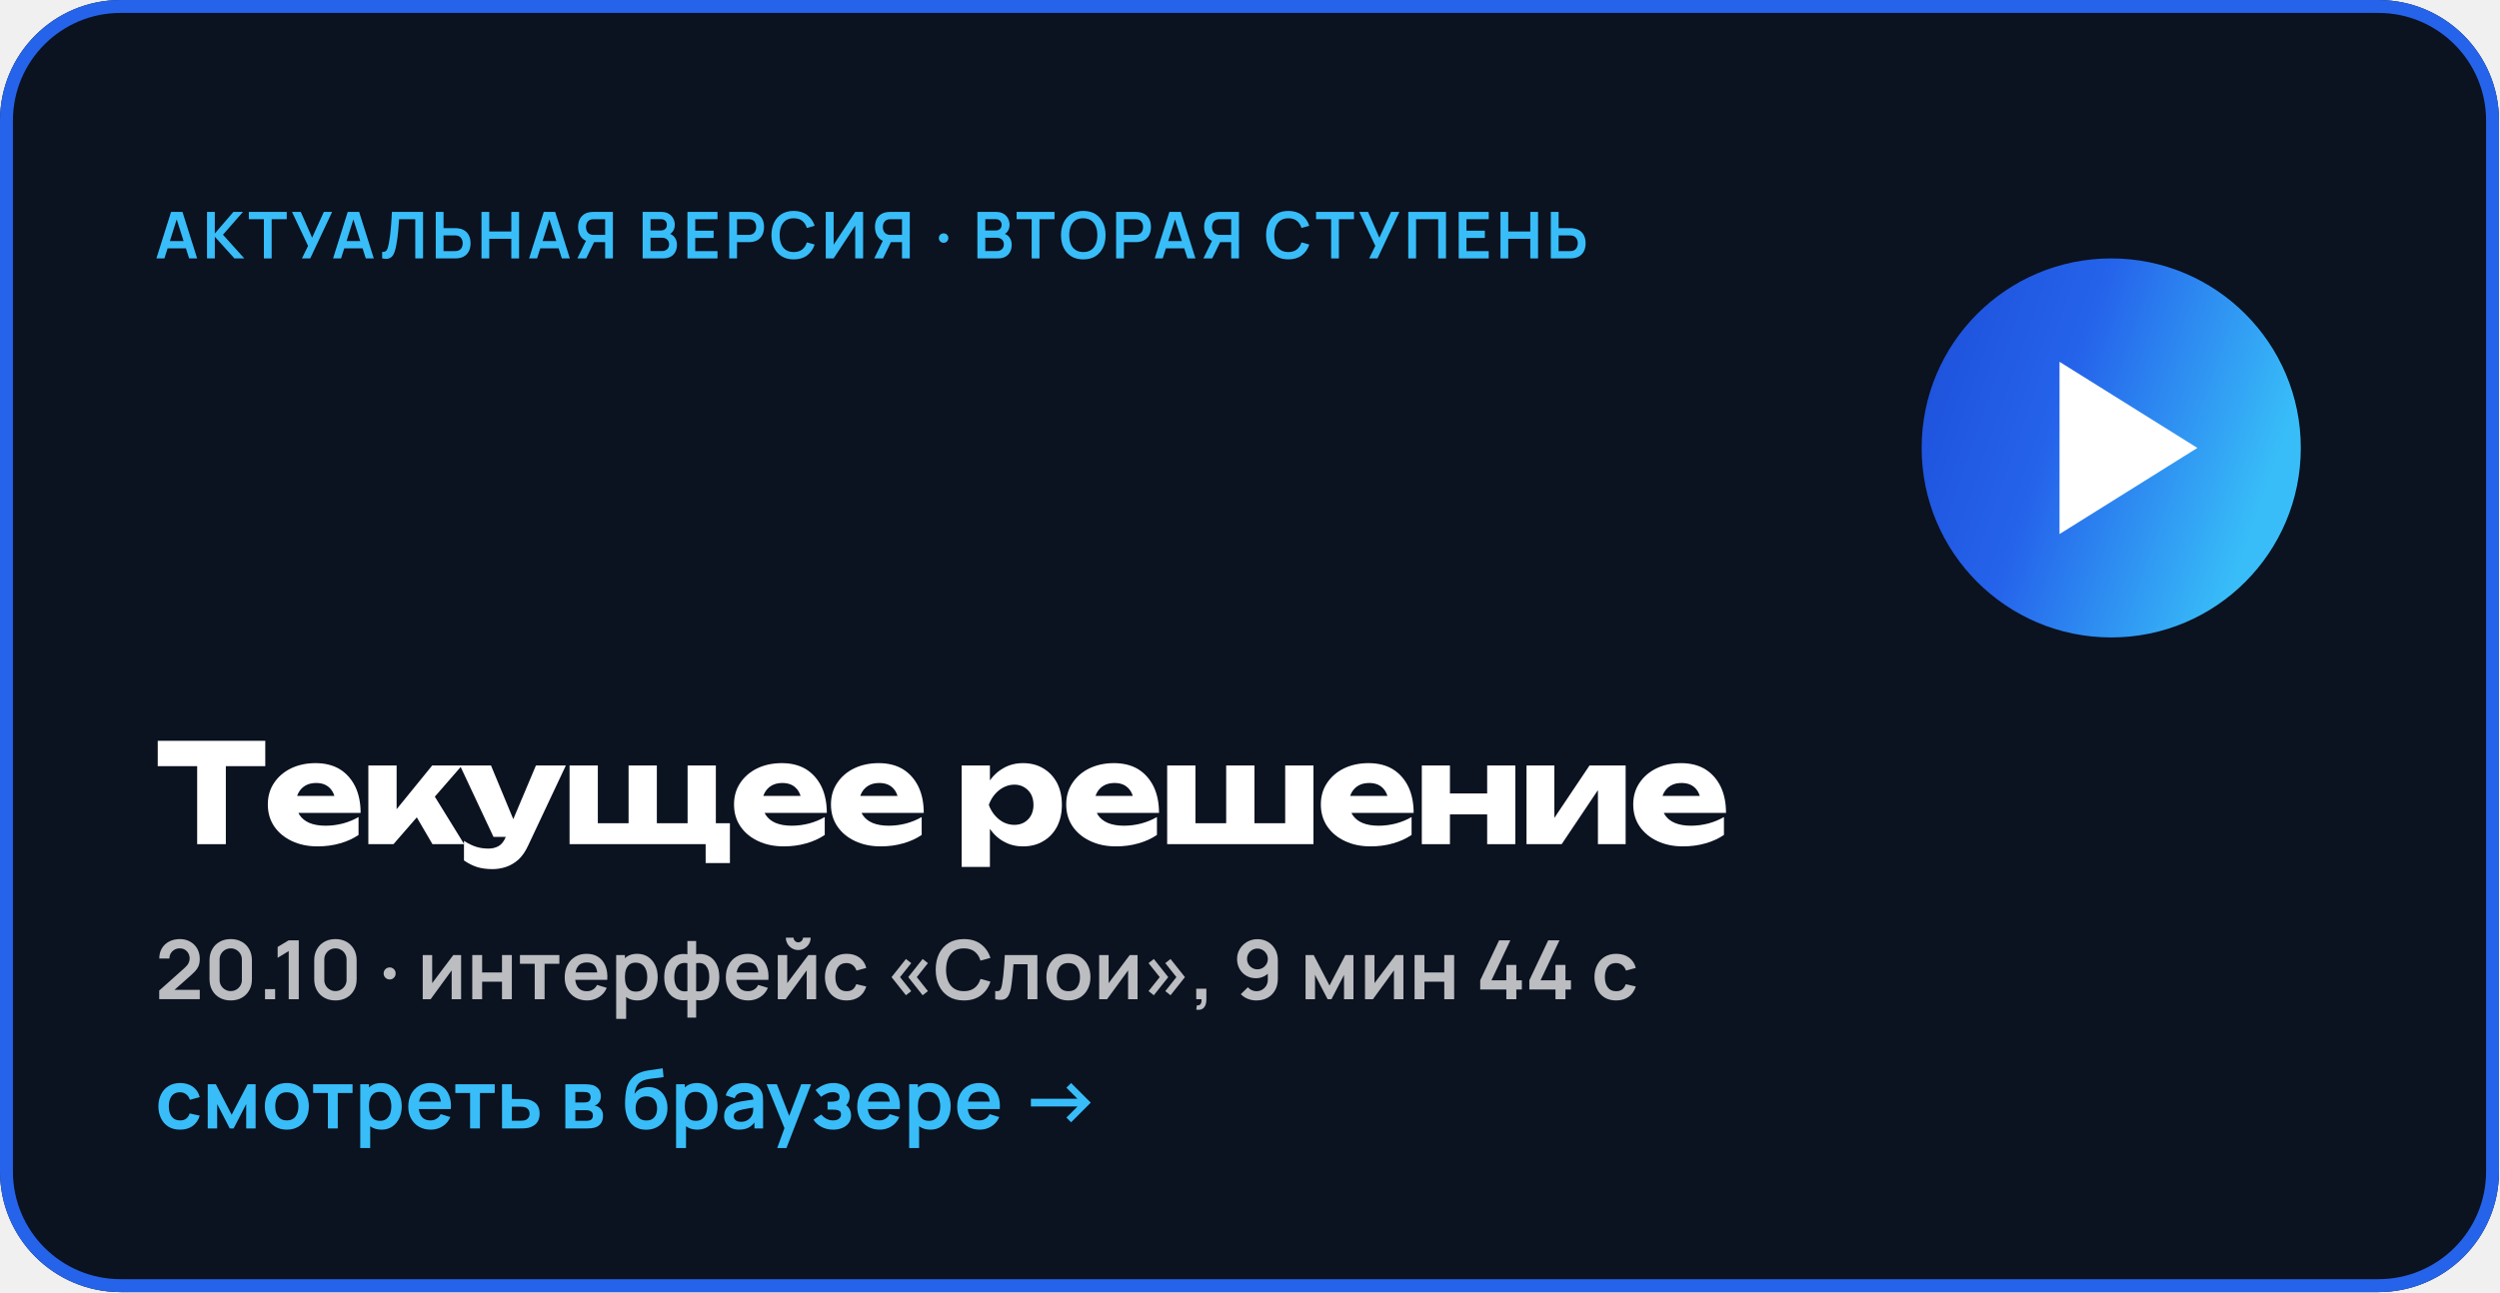
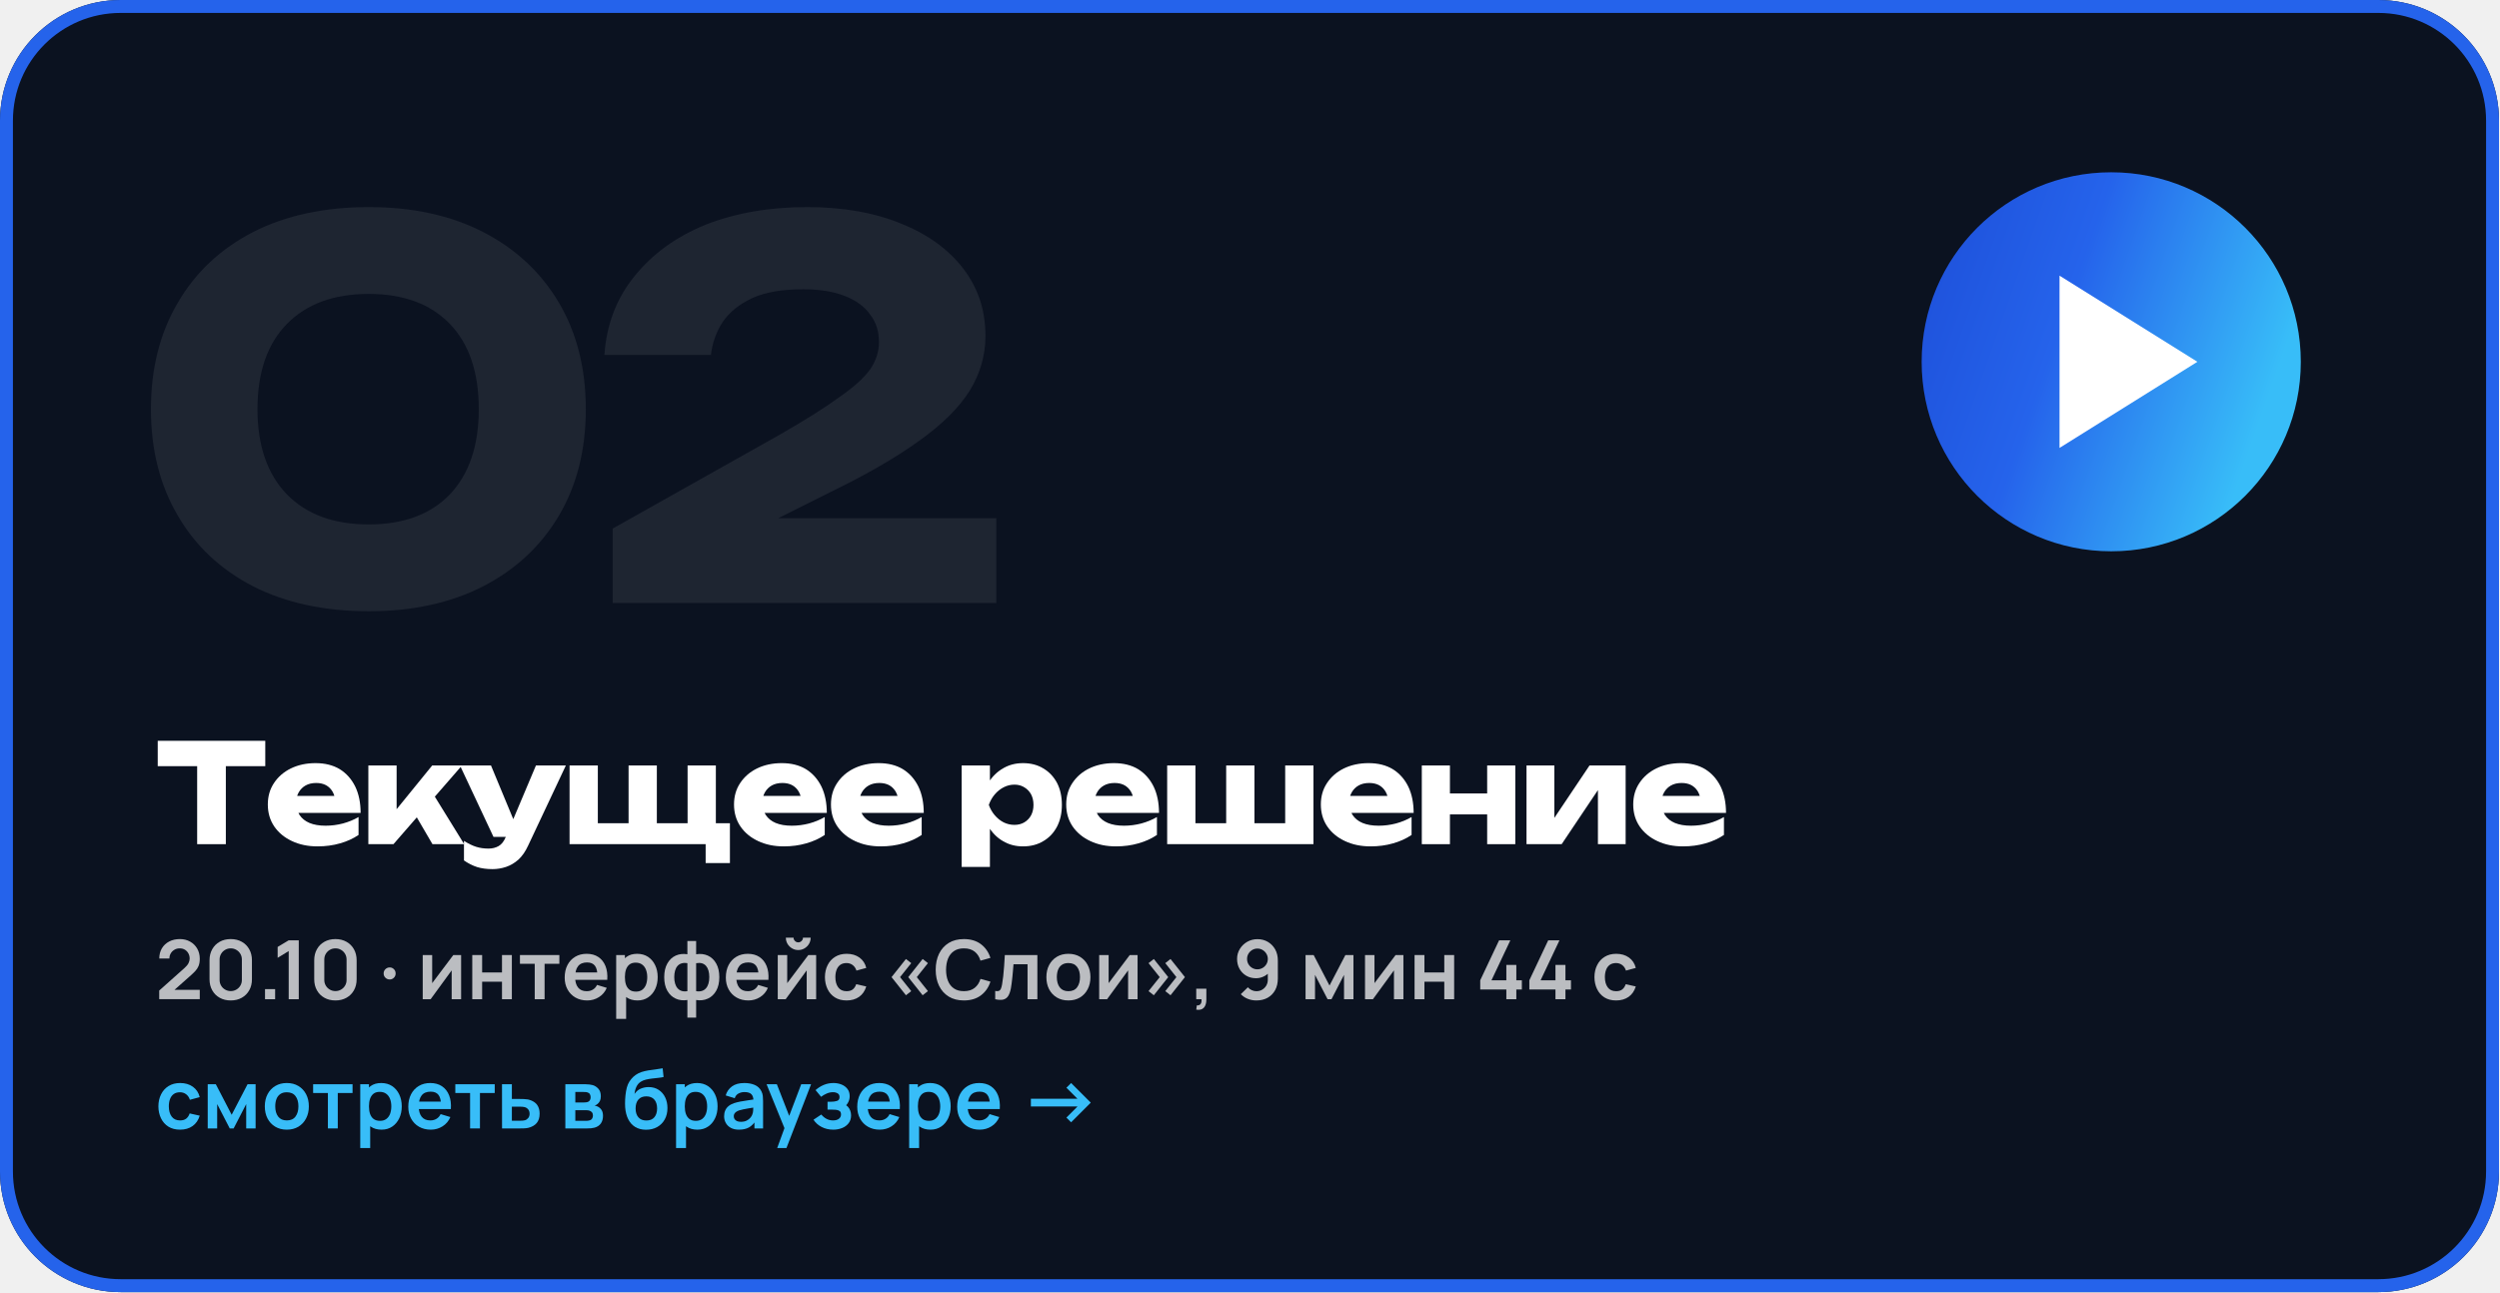
<svg xmlns="http://www.w3.org/2000/svg" width="580" height="300" viewBox="0 0 580 300" role="img" aria-labelledby="t d">
  <defs>
    <linearGradient id="cta" x1="0" y1="0" x2="1" y2="0.35">
      <stop offset="0" stop-color="#1D4ED8" />
      <stop offset=".45" stop-color="#2563EB" />
      <stop offset="1.4" stop-color="#38BDF8" />
    </linearGradient>
-     <path id="M-uni0410" d="M40 0 494 1440H847L1301 0H1053L641 1292H695L288 0ZM293 312V537H1049V312Z" />
-     <path id="M-uni041A" d="M140 0V1440H381V772L956 1440H1252L633 734L1294 0H988L381 672V0Z" />
-     <path id="M-uni0422" d="M486 0V1214H20V1440H1193V1214H727V0Z" />
-     <path id="M-uni0423" d="M330 0 520 388 23 1440H295L646 642L1008 1440H1265L587 0Z" />
-     <path id="M-uni041B" d="M40 0V202Q88 199 121 210Q154 220 176 250Q199 281 216 338Q233 394 249 480Q272 603 288 736Q303 870 314 1000Q325 1129 331 1243Q337 1357 341 1440H1305V0H1064V1214H564Q559 1147 552 1052Q546 958 536 848Q525 738 510 620Q494 502 472 388Q452 284 424 202Q396 119 350 66Q303 12 228 -6Q154 -24 40 0Z" />
-     <path id="M-uni042C" d="M138 0V1440H379V937H733Q753 937 787 936Q821 934 849 929Q973 910 1054 846Q1136 782 1176 684Q1215 587 1215 469Q1215 350 1176 252Q1136 155 1054 91Q973 27 849 8Q821 4 788 2Q754 0 733 0ZM379 226H723Q744 226 768 228Q793 230 815 235Q874 250 908 288Q943 326 958 374Q972 423 972 469Q972 515 958 563Q943 611 908 649Q874 687 815 702Q793 708 768 710Q744 712 723 712H379Z" />
-     <path id="M-uni041D" d="M140 0V1440H381V834H1063V1440H1303V0H1063V608H381V0Z" />
-     <path id="M-uni042F" d="M1180 0H940V503H568L465 512Q281 542 192 668Q103 795 103 971Q103 1090 142 1188Q182 1285 264 1349Q345 1413 470 1432Q499 1437 532 1438Q564 1440 585 1440H1180ZM353 0H80L392 640L637 586ZM940 728V1214H595Q575 1214 550 1212Q525 1211 504 1205Q444 1190 410 1152Q375 1114 361 1066Q347 1017 347 971Q347 925 361 877Q375 829 410 791Q444 753 504 738Q525 732 550 730Q575 728 595 728Z" />
-     <path id="M-uni0412" d="M140 0V1440H711Q857 1440 950 1382Q1044 1323 1090 1232Q1135 1141 1135 1044Q1135 925 1078 842Q1022 759 925 730V780Q1061 749 1132 651Q1202 553 1202 428Q1202 300 1153 204Q1104 108 1008 54Q911 0 769 0ZM384 227H739Q802 227 852 252Q902 278 930 324Q959 371 959 435Q959 493 934 539Q909 585 861 612Q813 640 746 640H384ZM384 865H708Q760 865 801 885Q842 905 866 944Q890 983 890 1040Q890 1115 842 1165Q794 1215 708 1215H384Z" />
-     <path id="M-uni0415" d="M140 0V1440H1070V1214H381V859H950V633H381V226H1070V0Z" />
-     <path id="M-uni0420" d="M140 0V1440H735Q756 1440 789 1438Q822 1437 850 1432Q975 1413 1056 1349Q1138 1285 1178 1188Q1217 1090 1217 971Q1217 853 1177 756Q1137 658 1056 594Q974 530 850 511Q822 507 788 505Q755 503 735 503H381V0ZM381 728H725Q745 728 770 730Q795 732 816 738Q876 753 910 791Q945 829 960 877Q974 925 974 971Q974 1017 960 1066Q945 1114 910 1152Q876 1190 816 1205Q795 1211 770 1212Q745 1214 725 1214H381Z" />
-     <path id="M-uni0421" d="M749 -30Q533 -30 379 64Q225 159 142 328Q60 497 60 720Q60 943 142 1112Q225 1281 379 1376Q533 1470 749 1470Q998 1470 1164 1346Q1330 1221 1397 1010L1154 943Q1112 1084 1011 1164Q910 1243 749 1243Q604 1243 508 1178Q411 1113 362 996Q314 878 313 720Q313 562 362 444Q410 327 507 262Q604 197 749 197Q910 197 1011 277Q1112 357 1154 497L1397 430Q1330 219 1164 94Q998 -30 749 -30Z" />
-     <path id="M-uni0418" d="M1296 0H1052V1015L384 0H140V1440H384V425L1052 1440H1296Z" />
-     <path id="M-periodcentered" d="M270 483Q207 483 164 525Q120 567 120 630Q120 693 164 735Q207 777 270 777Q328 777 370 735Q413 693 413 630Q413 567 370 525Q328 483 270 483Z" />
-     <path id="M-uni041E" d="M749 -30Q533 -30 379 64Q225 159 142 328Q60 497 60 720Q60 943 142 1112Q225 1281 379 1376Q533 1470 749 1470Q965 1470 1120 1376Q1274 1281 1356 1112Q1439 943 1439 720Q1439 497 1356 328Q1274 159 1120 64Q965 -30 749 -30ZM749 197Q894 196 990 261Q1087 326 1136 444Q1184 562 1184 720Q1184 878 1136 994Q1087 1111 990 1176Q894 1241 749 1243Q604 1244 508 1179Q412 1114 364 996Q315 878 315 720Q315 562 363 446Q411 329 508 264Q604 199 749 197Z" />
-     <path id="M-uni041F" d="M140 0V1440H1307V0H1066V1214H381V0Z" />
+     <path id="U-zero" d="M463 -16Q335 -16 240 32Q145 81 94 169Q42 257 42 375Q42 493 94 581Q145 669 240 718Q335 766 463 766Q590 766 684 718Q779 669 831 581Q883 493 883 375Q883 257 831 169Q779 81 684 32Q590 -16 463 -16ZM463 152Q564 152 620 210Q676 269 676 375Q676 482 620 540Q564 598 463 598Q362 598 305 540Q248 482 248 375Q248 269 305 210Q362 152 463 152Z" />
+     <path id="U-two" d="M34 480Q40 568 92 632Q144 697 230 732Q317 766 426 766Q530 766 608 734Q685 703 728 647Q771 591 771 517Q771 460 740 410Q709 361 643 314Q577 266 470 214L264 111L256 164H792V0H50V144L372 325Q447 368 488 398Q530 427 548 452Q565 477 565 505Q565 536 548 558Q532 581 499 594Q466 607 418 607Q358 607 320 590Q282 572 263 544Q244 515 240 480Z" />
    <path id="U-uni0422" d="M305 659H513V0H305ZM19 750H799V566H19Z" />
    <path id="U-uni0435" d="M391 -16Q287 -16 206 22Q124 60 77 128Q30 197 30 288Q30 377 75 444Q120 512 198 550Q277 588 376 588Q479 588 552 544Q624 499 664 418Q703 337 703 227H195V350H588L521 307Q517 351 499 382Q481 412 452 428Q422 444 381 444Q336 444 304 426Q272 408 254 376Q236 345 236 303Q236 249 260 212Q285 174 332 154Q380 134 449 134Q512 134 574 150Q637 167 688 197V67Q629 27 554 6Q478 -16 391 -16Z" />
    <path id="U-uni043A" d="M56 0V571H261V159L201 180L519 571H735L238 0ZM521 0 358 279 512 387 751 0Z" />
    <path id="U-uni0443" d="M244 -181Q181 -181 132 -166Q83 -150 37 -118V24Q84 -6 125 -19Q166 -32 215 -32Q256 -32 288 -14Q320 4 340 52L559 571H776L502 -11Q473 -74 432 -112Q390 -149 342 -165Q294 -181 244 -181ZM251 53 8 571H233L448 53Z" />
    <path id="U-uni0449" d="M1117 571V91L1055 152H1219V-137H1043V45L1122 0H56V571H261V91L199 152H534L484 91V571H689V91L627 152H962L912 91V571Z" />
    <path id="U-uni0440" d="M56 571H261V407L252 383V223L261 176V-165H56ZM196 285Q209 378 250 446Q292 513 356 550Q420 588 501 588Q585 588 648 550Q712 512 748 444Q783 376 783 285Q783 196 748 128Q712 59 648 22Q585 -16 501 -16Q420 -16 356 22Q292 59 251 127Q210 195 196 285ZM577 285Q577 328 560 361Q542 394 510 413Q479 432 439 432Q398 432 361 413Q324 394 296 361Q268 328 253 285Q268 243 296 210Q324 177 361 158Q398 140 439 140Q479 140 510 158Q542 177 560 210Q577 243 577 285Z" />
    <path id="U-uni0448" d="M56 0V571H261V91L199 152H539L484 91V571H689V91L630 152H974L912 91V571H1117V0Z" />
    <path id="U-uni043D" d="M56 571H260V0H56ZM530 571H734V0H530ZM174 368H607V216H174Z" />
    <path id="U-uni0438" d="M56 0V571H258V111L214 125L513 571H775V0H574V473L618 458L311 0Z" />
    <path id="M-two" d="M100 2V212L716 761Q788 825 816 882Q844 939 844 992Q844 1064 813 1120Q782 1177 728 1210Q673 1243 602 1243Q527 1243 470 1208Q412 1174 380 1117Q348 1060 350 994H102Q102 1138 166 1245Q231 1352 344 1411Q458 1470 607 1470Q745 1470 855 1408Q965 1347 1028 1238Q1091 1130 1091 989Q1091 886 1063 816Q1035 746 980 687Q924 628 842 556L405 169L383 229H1091V2Z" />
    <path id="M-zero" d="M658 -30Q505 -30 388 36Q271 101 206 218Q140 335 140 488V952Q140 1105 206 1222Q271 1339 388 1404Q505 1470 658 1470Q811 1470 928 1404Q1044 1339 1110 1222Q1176 1105 1176 952V488Q1176 335 1110 218Q1044 101 928 36Q811 -30 658 -30ZM658 199Q734 199 796 236Q858 272 894 334Q930 395 930 471V970Q930 1047 894 1108Q858 1170 796 1206Q734 1243 658 1243Q582 1243 520 1206Q458 1170 422 1108Q386 1047 386 970V471Q386 395 422 334Q458 272 520 236Q582 199 658 199Z" />
    <path id="M-period" d="M180 0V247H427V0Z" />
    <path id="M-one" d="M390 0V1177L120 1012V1278L390 1440H636V0Z" />
+     <path id="M-periodcentered" d="M270 483Q207 483 164 525Q120 567 120 630Q120 693 164 735Q207 777 270 777Q328 777 370 735Q413 693 413 630Q413 567 370 525Q328 483 270 483Z" />
    <path id="M-uni0438" d="M1076 1080V0H845V705L331 0H138V1080H369V393L885 1080Z" />
    <path id="M-uni043D" d="M138 0V1080H379V654H864V1080H1105V0H864V428H379V0Z" />
    <path id="M-uni0442" d="M411 0V866H50V1080H1013V866H652V0Z" />
    <path id="M-uni0435" d="M631 -30Q467 -30 343 41Q219 112 150 238Q80 364 80 528Q80 705 148 836Q216 966 337 1038Q458 1110 617 1110Q785 1110 902 1032Q1020 953 1077 810Q1134 667 1120 473H881V561Q880 737 819 818Q758 899 627 899Q479 899 407 808Q335 716 335 540Q335 376 407 286Q479 196 617 196Q706 196 770 236Q835 275 870 350L1108 278Q1046 132 916 51Q787 -30 631 -30ZM259 473V655H1002V473Z" />
    <path id="M-uni0440" d="M659 -30Q501 -30 394 45Q287 120 233 250Q179 379 179 540Q179 703 233 832Q287 961 392 1036Q496 1110 650 1110Q803 1110 916 1036Q1028 961 1090 832Q1152 704 1152 540Q1152 378 1091 249Q1030 120 919 45Q808 -30 659 -30ZM138 -480V1080H351V322H381V-480ZM622 186Q716 186 777 233Q838 280 868 360Q897 441 897 540Q897 638 867 718Q837 799 774 846Q711 894 614 894Q522 894 464 850Q406 805 378 726Q351 646 351 540Q351 435 378 355Q406 275 466 230Q525 186 622 186Z" />
    <path id="M-uni0444" d="M646 -450V-19Q488 -44 360 15Q231 74 156 207Q80 340 80 540Q80 739 156 873Q231 1007 360 1066Q488 1124 646 1099V1423H860V1099Q1018 1124 1146 1066Q1275 1007 1350 873Q1426 739 1426 540Q1426 340 1350 207Q1275 74 1146 15Q1018 -44 860 -19V-450ZM646 197V881Q565 895 504 876Q444 858 404 812Q365 767 345 698Q325 628 325 540Q325 451 346 382Q366 313 407 267Q448 221 508 202Q568 184 646 197ZM860 197Q938 184 998 202Q1058 220 1098 265Q1139 310 1160 380Q1181 449 1181 540Q1181 631 1161 700Q1141 769 1102 814Q1062 860 1002 878Q941 895 860 881Z" />
    <path id="M-uni0439" d="M639 1202Q556 1202 487 1243Q418 1284 377 1352Q336 1421 336 1505H524Q524 1457 558 1424Q591 1390 639 1390Q687 1390 720 1424Q754 1457 754 1505H942Q942 1421 901 1352Q860 1284 791 1243Q722 1202 639 1202ZM1076 1080V0H845V705L331 0H138V1080H369V393L885 1080Z" />
    <path id="M-uni0441" d="M609 -30Q442 -30 324 44Q206 119 144 248Q81 377 80 540Q81 706 146 834Q210 963 329 1036Q448 1110 612 1110Q796 1110 924 1018Q1051 925 1090 765L850 700Q822 787 757 836Q692 884 609 884Q515 884 454 840Q393 795 364 717Q335 639 335 540Q335 386 404 291Q473 196 609 196Q705 196 760 240Q816 284 844 367L1090 312Q1040 147 915 58Q790 -30 609 -30Z" />
    <path id="M-guillemotleft" d="M920 97 568 540 920 983 1049 882 777 540 1049 198ZM512 97 160 540 512 983 641 882 368 540 641 198Z" />
+     <path id="M-uni0421" d="M749 -30Q533 -30 379 64Q225 159 142 328Q60 497 60 720Q60 943 142 1112Q225 1281 379 1376Q533 1470 749 1470Q998 1470 1164 1346Q1330 1221 1397 1010L1154 943Q1112 1084 1011 1164Q910 1243 749 1243Q604 1243 508 1178Q411 1113 362 996Q314 878 313 720Q313 562 362 444Q410 327 507 262Q604 197 749 197Q910 197 1011 277Q1112 357 1154 497L1397 430Q1330 219 1164 94Q998 -30 749 -30Z" />
    <path id="M-uni043B" d="M40 0V202Q99 191 131 204Q163 218 179 256Q195 294 207 357Q223 446 236 562Q248 678 258 810Q267 942 275 1080H1070V0H830V854H487Q482 789 475 708Q468 628 460 546Q452 464 442 390Q433 317 423 265Q400 148 358 80Q315 12 239 -8Q163 -27 40 0Z" />
    <path id="M-uni043E" d="M617 -30Q455 -30 334 43Q213 116 146 244Q80 373 80 540Q80 710 148 838Q216 966 337 1038Q458 1110 617 1110Q780 1110 901 1037Q1022 964 1089 836Q1156 707 1156 540Q1156 372 1088 244Q1021 115 900 42Q779 -30 617 -30ZM617 196Q761 196 831 292Q901 388 901 540Q901 697 830 790Q759 884 617 884Q520 884 458 840Q395 797 365 720Q335 642 335 540Q335 383 406 290Q478 196 617 196Z" />
    <path id="M-guillemotright" d="M252 97 123 198 396 540 123 882 252 983 604 540ZM660 97 532 198 804 540 532 882 660 983 1012 540Z" />
    <path id="M-comma" d="M120 -255 134 -151Q180 -155 207 -136Q234 -116 244 -80Q253 -45 248 0H120V257H367V-10Q367 -141 305 -208Q243 -275 120 -255Z" />
    <path id="M-nine" d="M605 1468Q746 1468 859 1402Q972 1335 1038 1218Q1103 1100 1103 947V508Q1103 345 1038 224Q972 102 854 36Q736 -30 578 -30Q469 -30 372 8Q275 45 198 123L371 292Q410 247 464 222Q519 196 578 196Q662 196 725 236Q788 275 823 338Q858 402 858 475V714L901 666Q840 594 753 554Q666 513 570 513Q435 513 330 575Q226 637 166 744Q107 850 107 985Q107 1120 175 1230Q243 1339 356 1404Q470 1468 605 1468ZM605 1238Q535 1238 477 1204Q419 1170 385 1112Q351 1055 351 985Q351 915 384 857Q418 799 476 765Q533 731 603 731Q673 731 731 765Q789 799 824 857Q858 915 858 985Q858 1053 824 1110Q790 1168 732 1203Q675 1238 605 1238Z" />
    <path id="M-uni043C" d="M138 0V1080H336L723 334L1111 1080H1308V0H1078V595L771 0H676L369 595V0Z" />
    <path id="M-four" d="M738 0V238H100V463L561 1440H836L375 463H738V838H982V463H1117V238H982V0Z" />
    <path id="M-uni044C" d="M139 0 138 1080H379V720H573Q618 720 674 718Q731 716 769 709Q860 689 924 645Q989 601 1023 530Q1057 459 1057 359Q1057 216 984 130Q910 45 777 14Q737 5 680 2Q622 0 576 0ZM379 189H597Q619 189 646 191Q673 193 698 200Q743 212 778 254Q812 297 812 359Q812 424 777 466Q742 508 691 521Q668 527 643 529Q618 531 597 531H379Z" />
    <path id="M-uni0432" d="M138 0V1080H629Q682 1080 728 1074Q774 1068 807 1059Q885 1036 945 970Q1005 903 1005 786Q1005 717 983 672Q961 628 925 598Q908 584 890 574Q872 564 854 558Q893 552 928 535Q983 508 1020 455Q1058 402 1058 306Q1058 197 1006 122Q953 48 852 19Q815 9 767 4Q719 0 669 0ZM382 186H652Q673 186 698 190Q723 194 743 201Q779 214 796 247Q812 280 812 316Q812 365 788 394Q763 424 729 434Q709 442 686 444Q662 445 647 445H382ZM382 634H582Q613 634 642 638Q672 641 692 650Q725 663 740 694Q756 725 756 763Q756 803 738 836Q721 868 683 879Q658 889 622 890Q587 891 577 891H382Z" />
    <path id="M-uni0431" d="M589 -32Q435 -30 327 37Q219 104 158 226Q97 348 84 514Q78 599 83 704Q88 809 105 909Q122 1009 152 1079Q183 1149 233 1208Q283 1268 341 1308Q407 1354 484 1379Q562 1404 647 1418Q732 1431 822 1442Q912 1453 1000 1470L1022 1257Q966 1243 892 1236Q819 1228 740 1219Q662 1210 591 1193Q520 1176 468 1143Q396 1099 358 1017Q320 935 313 844Q375 936 468 974Q560 1011 655 1011Q799 1011 902 943Q1006 875 1062 758Q1117 642 1117 499Q1117 339 1050 219Q983 99 864 33Q745 -33 589 -32ZM601 194Q731 194 798 274Q864 355 864 489Q864 626 796 705Q727 784 601 784Q473 784 406 705Q339 626 339 489Q339 349 407 272Q475 194 601 194Z" />
    <path id="M-uni0430" d="M442 -30Q325 -30 244 14Q163 59 122 133Q80 207 80 296Q80 374 106 436Q132 499 186 544Q240 590 326 619Q391 640 478 657Q566 674 668 688Q771 703 883 720L797 671Q798 783 747 836Q696 889 575 889Q502 889 434 855Q366 821 339 738L119 807Q159 944 272 1027Q384 1110 575 1110Q719 1110 828 1063Q938 1016 991 909Q1020 852 1026 792Q1032 733 1032 663V0H821V234L856 196Q783 79 686 24Q588 -30 442 -30ZM490 162Q572 162 630 191Q688 220 722 262Q757 304 769 341Q788 387 790 446Q793 506 793 543L867 521Q758 504 680 491Q602 478 546 466Q490 455 447 441Q405 426 376 406Q347 386 332 360Q316 334 316 299Q316 259 336 228Q356 198 394 180Q433 162 490 162Z" />
    <path id="M-uni0443" d="M282 -480 490 91 494 -77 23 1080H274L608 224H544L869 1080H1110L508 -480Z" />
    <path id="M-uni0437" d="M524 -30Q370 -30 243 35Q116 100 43 213L233 340Q291 271 362 234Q433 196 520 196Q611 196 663 236Q715 276 715 343Q715 402 680 426Q645 451 588 456Q531 461 466 461H386V652H465Q556 652 618 673Q679 694 679 766Q679 831 631 858Q583 886 519 886Q441 886 365 853Q289 820 229 773L93 937Q183 1017 294 1064Q405 1110 531 1110Q635 1110 726 1074Q816 1038 872 966Q927 894 927 788Q927 712 894 645Q862 578 791 518L788 596Q843 573 882 532Q920 491 940 436Q961 381 961 319Q961 206 901 128Q841 50 742 10Q642 -30 524 -30Z" />
    <path id="M-arrowright" d="M280 536V725H1418L1148 995L1263 1110L1743 630L1263 150L1148 265L1419 536Z" />
  </defs>
  <rect width="580" height="300" rx="28" fill="#0B1220" />
  <rect x="1.5" y="1.5" width="577" height="297" rx="26.5" fill="none" stroke="#2563EB" stroke-width="3" />
-   <g fill="#38BDF8">
-     <use href="#M-uni0410" transform="matrix(0.0075 0 0 -0.0075 36.0 60.0)" />
-     <use href="#M-uni041A" transform="matrix(0.0075 0 0 -0.0075 47.0 60.0)" />
-     <use href="#M-uni0422" transform="matrix(0.0075 0 0 -0.0075 57.6 60.0)" />
-     <use href="#M-uni0423" transform="matrix(0.0075 0 0 -0.0075 67.6 60.0)" />
-     <use href="#M-uni0410" transform="matrix(0.0075 0 0 -0.0075 77.0 60.0)" />
-     <use href="#M-uni041B" transform="matrix(0.0075 0 0 -0.0075 88.4 60.0)" />
-     <use href="#M-uni042C" transform="matrix(0.0075 0 0 -0.0075 100.1 60.0)" />
-     <use href="#M-uni041D" transform="matrix(0.0075 0 0 -0.0075 110.7 60.0)" />
-     <use href="#M-uni0410" transform="matrix(0.0075 0 0 -0.0075 122.5 60.0)" />
-     <use href="#M-uni042F" transform="matrix(0.0075 0 0 -0.0075 133.4 60.0)" />
-     <use href="#M-uni0412" transform="matrix(0.0075 0 0 -0.0075 148.1 60.0)" />
-     <use href="#M-uni0415" transform="matrix(0.0075 0 0 -0.0075 158.5 60.0)" />
-     <use href="#M-uni0420" transform="matrix(0.0075 0 0 -0.0075 168.2 60.0)" />
-     <use href="#M-uni0421" transform="matrix(0.0075 0 0 -0.0075 178.6 60.0)" />
-     <use href="#M-uni0418" transform="matrix(0.0075 0 0 -0.0075 190.6 60.0)" />
-     <use href="#M-uni042F" transform="matrix(0.0075 0 0 -0.0075 202.3 60.0)" />
-     <use href="#M-periodcentered" transform="matrix(0.0075 0 0 -0.0075 217.0 60.0)" />
-     <use href="#M-uni0412" transform="matrix(0.0075 0 0 -0.0075 225.8 60.0)" />
-     <use href="#M-uni0422" transform="matrix(0.0075 0 0 -0.0075 235.8 60.0)" />
-     <use href="#M-uni041E" transform="matrix(0.0075 0 0 -0.0075 245.8 60.0)" />
-     <use href="#M-uni0420" transform="matrix(0.0075 0 0 -0.0075 258.0 60.0)" />
-     <use href="#M-uni0410" transform="matrix(0.0075 0 0 -0.0075 267.7 60.0)" />
-     <use href="#M-uni042F" transform="matrix(0.0075 0 0 -0.0075 278.7 60.0)" />
-     <use href="#M-uni0421" transform="matrix(0.0075 0 0 -0.0075 293.4 60.0)" />
-     <use href="#M-uni0422" transform="matrix(0.0075 0 0 -0.0075 305.3 60.0)" />
-     <use href="#M-uni0423" transform="matrix(0.0075 0 0 -0.0075 315.3 60.0)" />
-     <use href="#M-uni041F" transform="matrix(0.0075 0 0 -0.0075 325.8 60.0)" />
-     <use href="#M-uni0415" transform="matrix(0.0075 0 0 -0.0075 337.5 60.0)" />
-     <use href="#M-uni041D" transform="matrix(0.0075 0 0 -0.0075 347.2 60.0)" />
-     <use href="#M-uni042C" transform="matrix(0.0075 0 0 -0.0075 358.9 60.0)" />
+   <g fill="#FFFFFF" fill-opacity="0.08">
+     <use href="#U-zero" transform="matrix(0.12 0 0 -0.12 30.0 140.0)" />
+     <use href="#U-two" transform="matrix(0.12 0 0 -0.12 136.2 140.0)" />
  </g>
-   <circle cx="490" cy="104" r="44" fill="url(#cta)" />
-   <path d="M478 84 L510 104 L478 124 Z" fill="#FFFFFF" />
+   <circle cx="490" cy="84" r="44" fill="url(#cta)" />
+   <path d="M478 64 L510 84 L478 104 Z" fill="#FFFFFF" />
  <g fill="#FFFFFF" fill-opacity="1">
    <use href="#U-uni0422" transform="matrix(0.032 0 0 -0.032 36.0 196.0)" />
    <use href="#U-uni0435" transform="matrix(0.032 0 0 -0.032 61.2 196.0)" />
    <use href="#U-uni043A" transform="matrix(0.032 0 0 -0.032 83.7 196.0)" />
    <use href="#U-uni0443" transform="matrix(0.032 0 0 -0.032 106.5 196.0)" />
    <use href="#U-uni0449" transform="matrix(0.032 0 0 -0.032 130.4 196.0)" />
    <use href="#U-uni0435" transform="matrix(0.032 0 0 -0.032 169.4 196.0)" />
    <use href="#U-uni0435" transform="matrix(0.032 0 0 -0.032 191.9 196.0)" />
    <use href="#U-uni0440" transform="matrix(0.032 0 0 -0.032 221.4 196.0)" />
    <use href="#U-uni0435" transform="matrix(0.032 0 0 -0.032 246.5 196.0)" />
    <use href="#U-uni0448" transform="matrix(0.032 0 0 -0.032 269.1 196.0)" />
    <use href="#U-uni0435" transform="matrix(0.032 0 0 -0.032 305.6 196.0)" />
    <use href="#U-uni043D" transform="matrix(0.032 0 0 -0.032 328.2 196.0)" />
    <use href="#U-uni0438" transform="matrix(0.032 0 0 -0.032 352.5 196.0)" />
    <use href="#U-uni0435" transform="matrix(0.032 0 0 -0.032 378.1 196.0)" />
  </g>
  <g fill="#FFFFFF" fill-opacity="0.72">
    <use href="#M-two" transform="matrix(0.0095 0 0 -0.0095 36.0 232.0)" />
    <use href="#M-zero" transform="matrix(0.0095 0 0 -0.0095 47.3 232.0)" />
    <use href="#M-period" transform="matrix(0.0095 0 0 -0.0095 59.8 232.0)" />
    <use href="#M-one" transform="matrix(0.0095 0 0 -0.0095 63.3 232.0)" />
    <use href="#M-zero" transform="matrix(0.0095 0 0 -0.0095 71.6 232.0)" />
    <use href="#M-periodcentered" transform="matrix(0.0095 0 0 -0.0095 87.9 232.0)" />
    <use href="#M-uni0438" transform="matrix(0.0095 0 0 -0.0095 96.8 232.0)" />
    <use href="#M-uni043D" transform="matrix(0.0095 0 0 -0.0095 108.3 232.0)" />
    <use href="#M-uni0442" transform="matrix(0.0095 0 0 -0.0095 120.2 232.0)" />
    <use href="#M-uni0435" transform="matrix(0.0095 0 0 -0.0095 130.3 232.0)" />
    <use href="#M-uni0440" transform="matrix(0.0095 0 0 -0.0095 141.7 232.0)" />
    <use href="#M-uni0444" transform="matrix(0.0095 0 0 -0.0095 153.4 232.0)" />
    <use href="#M-uni0435" transform="matrix(0.0095 0 0 -0.0095 167.7 232.0)" />
    <use href="#M-uni0439" transform="matrix(0.0095 0 0 -0.0095 179.2 232.0)" />
    <use href="#M-uni0441" transform="matrix(0.0095 0 0 -0.0095 190.7 232.0)" />
    <use href="#M-guillemotleft" transform="matrix(0.0095 0 0 -0.0095 205.4 232.0)" />
    <use href="#M-uni0421" transform="matrix(0.0095 0 0 -0.0095 216.6 232.0)" />
    <use href="#M-uni043B" transform="matrix(0.0095 0 0 -0.0095 230.6 232.0)" />
    <use href="#M-uni043E" transform="matrix(0.0095 0 0 -0.0095 242.1 232.0)" />
    <use href="#M-uni0438" transform="matrix(0.0095 0 0 -0.0095 253.8 232.0)" />
    <use href="#M-guillemotright" transform="matrix(0.0095 0 0 -0.0095 265.4 232.0)" />
    <use href="#M-comma" transform="matrix(0.0095 0 0 -0.0095 276.5 232.0)" />
    <use href="#M-nine" transform="matrix(0.0095 0 0 -0.0095 286.1 232.0)" />
    <use href="#M-uni043C" transform="matrix(0.0095 0 0 -0.0095 301.7 232.0)" />
    <use href="#M-uni0438" transform="matrix(0.0095 0 0 -0.0095 315.5 232.0)" />
    <use href="#M-uni043D" transform="matrix(0.0095 0 0 -0.0095 327.0 232.0)" />
    <use href="#M-four" transform="matrix(0.0095 0 0 -0.0095 342.6 232.0)" />
    <use href="#M-four" transform="matrix(0.0095 0 0 -0.0095 354.0 232.0)" />
    <use href="#M-uni0441" transform="matrix(0.0095 0 0 -0.0095 369.3 232.0)" />
  </g>
  <g fill="#38BDF8">
    <use href="#M-uni0441" transform="matrix(0.0095 0 0 -0.0095 36.0 262.0)" />
    <use href="#M-uni043C" transform="matrix(0.0095 0 0 -0.0095 46.9 262.0)" />
    <use href="#M-uni043E" transform="matrix(0.0095 0 0 -0.0095 60.7 262.0)" />
    <use href="#M-uni0442" transform="matrix(0.0095 0 0 -0.0095 72.2 262.0)" />
    <use href="#M-uni0440" transform="matrix(0.0095 0 0 -0.0095 82.3 262.0)" />
    <use href="#M-uni0435" transform="matrix(0.0095 0 0 -0.0095 94.0 262.0)" />
    <use href="#M-uni0442" transform="matrix(0.0095 0 0 -0.0095 105.2 262.0)" />
    <use href="#M-uni044C" transform="matrix(0.0095 0 0 -0.0095 115.2 262.0)" />
    <use href="#M-uni0432" transform="matrix(0.0095 0 0 -0.0095 129.9 262.0)" />
    <use href="#M-uni0431" transform="matrix(0.0095 0 0 -0.0095 144.3 262.0)" />
    <use href="#M-uni0440" transform="matrix(0.0095 0 0 -0.0095 155.6 262.0)" />
    <use href="#M-uni0430" transform="matrix(0.0095 0 0 -0.0095 167.3 262.0)" />
    <use href="#M-uni0443" transform="matrix(0.0095 0 0 -0.0095 177.7 262.0)" />
    <use href="#M-uni0437" transform="matrix(0.0095 0 0 -0.0095 188.4 262.0)" />
    <use href="#M-uni0435" transform="matrix(0.0095 0 0 -0.0095 198.2 262.0)" />
    <use href="#M-uni0440" transform="matrix(0.0095 0 0 -0.0095 209.7 262.0)" />
    <use href="#M-uni0435" transform="matrix(0.0095 0 0 -0.0095 221.4 262.0)" />
    <use href="#M-arrowright" transform="matrix(0.0095 0 0 -0.0095 236.6 262.0)" />
  </g>
</svg>
